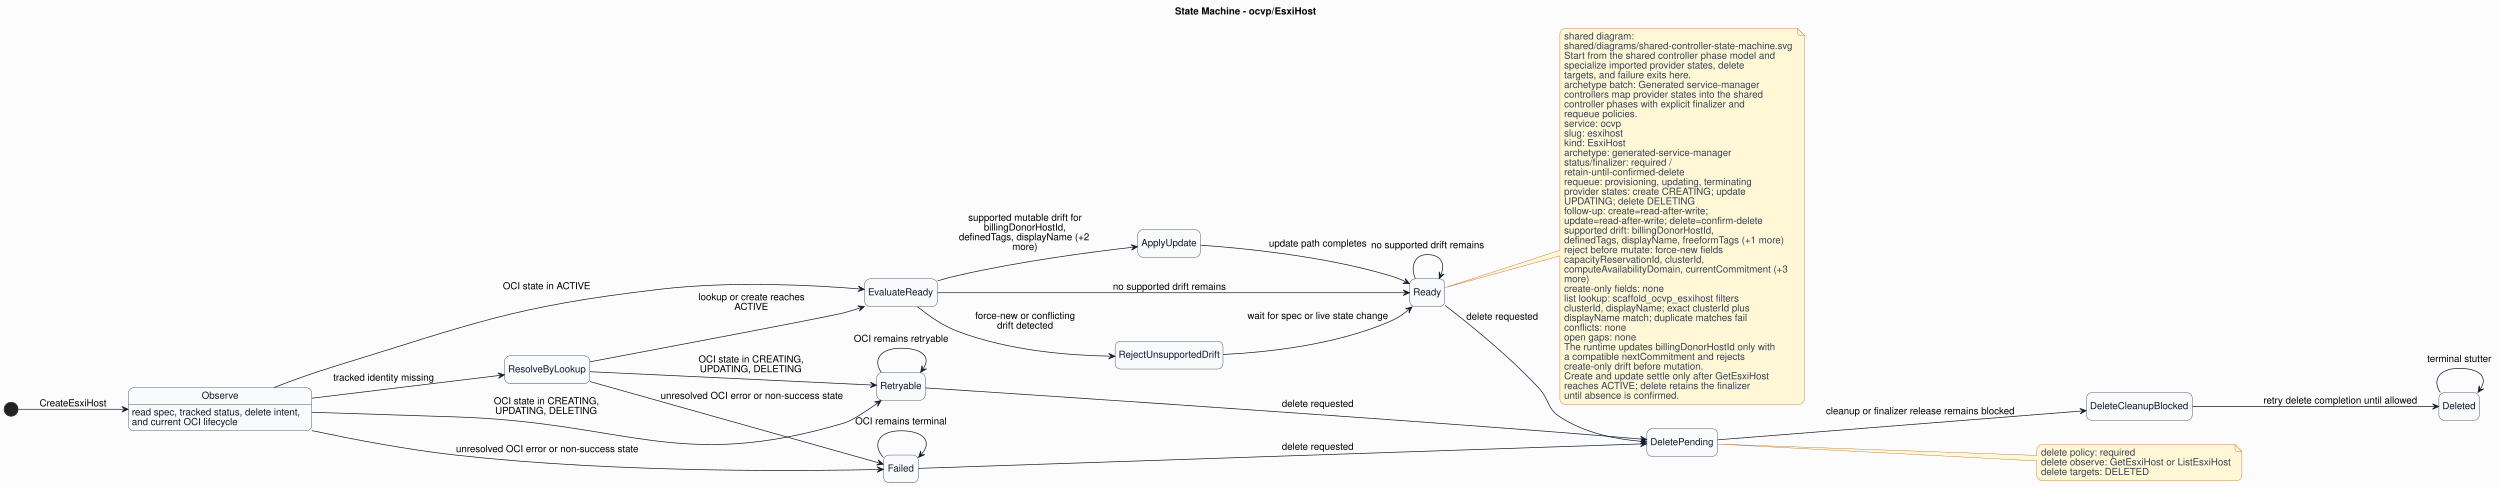
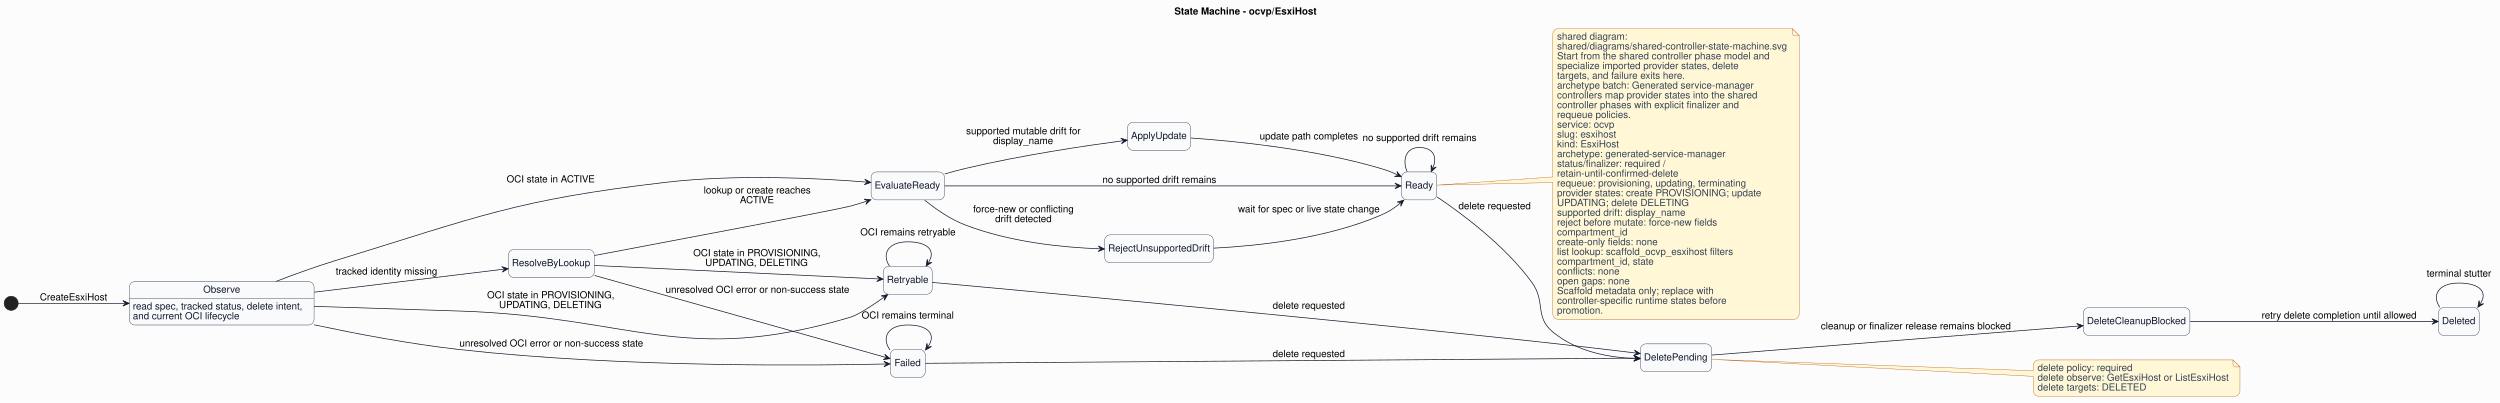
- <svg xmlns="http://www.w3.org/2000/svg" contentStyleType="text/css" data-diagram-type="STATE" height="702px" preserveAspectRatio="none" style="width:3604px;height:702px;background:#FCFCFD;" version="1.1" viewBox="0 0 3604 702" width="3604px" zoomAndPan="magnify">
+ <svg xmlns="http://www.w3.org/2000/svg" contentStyleType="text/css" data-diagram-type="STATE" height="576px" preserveAspectRatio="none" style="width:3577px;height:576px;background:#FCFCFD;" version="1.1" viewBox="0 0 3577 576" width="3577px" zoomAndPan="magnify">
  <defs />
  <g>
-     <rect fill="#FCFCFD" height="702" style="stroke:none;stroke-width:1;" width="3604" x="0" y="0" />
+     <rect fill="#FCFCFD" height="576" style="stroke:none;stroke-width:1;" width="3577" x="0" y="0" />
    <g class="title" data-source-line="10">
-       <text fill="#000000" font-family="Helvetica" font-size="14" font-weight="bold" lengthAdjust="spacing" textLength="203.055" x="1693.796" y="20.78">State Machine - ocvp/EsxiHost</text>
+       <text fill="#000000" font-family="Helvetica" font-size="14" font-weight="bold" lengthAdjust="spacing" textLength="203.055" x="1680.296" y="20.78">State Machine - ocvp/EsxiHost</text>
    </g>
    <g class="entity" data-qualified-name="observe" id="ent0002">
-       <rect fill="#F8FAFC" height="62" rx="8" ry="8" style="stroke:#0F172A;stroke-width:0.5;" width="264.364" x="185" y="559" />
-       <line style="stroke:#0F172A;stroke-width:0.5;" x1="185" x2="449.364" y1="583" y2="583" />
-       <text fill="#0F172A" font-family="Helvetica" font-size="14" lengthAdjust="spacing" textLength="52.91" x="290.727" y="574.78">Observe</text>
-       <text fill="#0F172A" font-family="Helvetica" font-size="14" lengthAdjust="spacing" textLength="244.364" x="190" y="598.78">read spec, tracked status, delete intent,</text>
-       <text fill="#0F172A" font-family="Helvetica" font-size="14" lengthAdjust="spacing" textLength="153.282" x="190" y="612.78">and current OCI lifecycle</text>
+       <rect fill="#F8FAFC" height="62" rx="8" ry="8" style="stroke:#0F172A;stroke-width:0.5;" width="264.364" x="185" y="403" />
+       <line style="stroke:#0F172A;stroke-width:0.5;" x1="185" x2="449.364" y1="427" y2="427" />
+       <text fill="#0F172A" font-family="Helvetica" font-size="14" lengthAdjust="spacing" textLength="52.91" x="290.727" y="418.78">Observe</text>
+       <text fill="#0F172A" font-family="Helvetica" font-size="14" lengthAdjust="spacing" textLength="244.364" x="190" y="442.78">read spec, tracked status, delete intent,</text>
+       <text fill="#0F172A" font-family="Helvetica" font-size="14" lengthAdjust="spacing" textLength="153.282" x="190" y="456.78">and current OCI lifecycle</text>
    </g>
-     <rect fill="#F8FAFC" height="40" rx="8" ry="8" style="stroke:#0F172A;stroke-width:0.5;" width="104.951" x="1246.36" y="402" />
-     <text fill="#0F172A" font-family="Helvetica" font-size="14" lengthAdjust="spacing" textLength="94.951" x="1251.36" y="425.78">EvaluateReady</text>
-     <rect fill="#F8FAFC" height="40" rx="8" ry="8" style="stroke:#0F172A;stroke-width:0.5;" width="50.469" x="2032.32" y="402" />
-     <text fill="#0F172A" font-family="Helvetica" font-size="14" lengthAdjust="spacing" textLength="40.469" x="2037.32" y="425.78">Ready</text>
-     <rect fill="#F8FAFC" height="40" rx="8" ry="8" style="stroke:#0F172A;stroke-width:0.5;" width="69.917" x="1263.88" y="537" />
-     <text fill="#0F172A" font-family="Helvetica" font-size="14" lengthAdjust="spacing" textLength="59.917" x="1268.88" y="560.78">Retryable</text>
-     <rect fill="#F8FAFC" height="40" rx="8" ry="8" style="stroke:#0F172A;stroke-width:0.5;" width="50" x="1273.84" y="656" />
-     <text fill="#0F172A" font-family="Helvetica" font-size="14" lengthAdjust="spacing" textLength="38.131" x="1279.775" y="679.78">Failed</text>
-     <rect fill="#F8FAFC" height="40" rx="8" ry="8" style="stroke:#0F172A;stroke-width:0.5;" width="122.848" x="727.44" y="513" />
-     <text fill="#0F172A" font-family="Helvetica" font-size="14" lengthAdjust="spacing" textLength="112.848" x="732.44" y="536.78">ResolveByLookup</text>
-     <rect fill="#F8FAFC" height="40" rx="8" ry="8" style="stroke:#0F172A;stroke-width:0.5;" width="155.51" x="1607.56" y="492" />
-     <text fill="#0F172A" font-family="Helvetica" font-size="14" lengthAdjust="spacing" textLength="145.51" x="1612.56" y="515.78">RejectUnsupportedDrift</text>
-     <rect fill="#F8FAFC" height="40" rx="8" ry="8" style="stroke:#0F172A;stroke-width:0.5;" width="90.165" x="1640.23" y="331" />
-     <text fill="#0F172A" font-family="Helvetica" font-size="14" lengthAdjust="spacing" textLength="80.165" x="1645.23" y="354.78">ApplyUpdate</text>
-     <rect fill="#F8FAFC" height="40" rx="8" ry="8" style="stroke:#0F172A;stroke-width:0.5;" width="101.848" x="2374.1" y="618" />
-     <text fill="#0F172A" font-family="Helvetica" font-size="14" lengthAdjust="spacing" textLength="91.848" x="2379.1" y="641.78">DeletePending</text>
-     <rect fill="#F8FAFC" height="40" rx="8" ry="8" style="stroke:#0F172A;stroke-width:0.5;" width="58.255" x="3515.93" y="566" />
-     <text fill="#0F172A" font-family="Helvetica" font-size="14" lengthAdjust="spacing" textLength="48.255" x="3520.93" y="589.78">Deleted</text>
-     <rect fill="#F8FAFC" height="40" rx="8" ry="8" style="stroke:#0F172A;stroke-width:0.5;" width="152.427" x="3007.89" y="566" />
-     <text fill="#0F172A" font-family="Helvetica" font-size="14" lengthAdjust="spacing" textLength="142.427" x="3012.89" y="589.78">DeleteCleanupBlocked</text>
+     <rect fill="#F8FAFC" height="40" rx="8" ry="8" style="stroke:#0F172A;stroke-width:0.5;" width="104.951" x="1246.36" y="246" />
+     <text fill="#0F172A" font-family="Helvetica" font-size="14" lengthAdjust="spacing" textLength="94.951" x="1251.36" y="269.78">EvaluateReady</text>
+     <rect fill="#F8FAFC" height="40" rx="8" ry="8" style="stroke:#0F172A;stroke-width:0.5;" width="50.469" x="2005.32" y="246" />
+     <text fill="#0F172A" font-family="Helvetica" font-size="14" lengthAdjust="spacing" textLength="40.469" x="2010.32" y="269.78">Ready</text>
+     <rect fill="#F8FAFC" height="40" rx="8" ry="8" style="stroke:#0F172A;stroke-width:0.5;" width="69.917" x="1263.88" y="381" />
+     <text fill="#0F172A" font-family="Helvetica" font-size="14" lengthAdjust="spacing" textLength="59.917" x="1268.88" y="404.78">Retryable</text>
+     <rect fill="#F8FAFC" height="40" rx="8" ry="8" style="stroke:#0F172A;stroke-width:0.5;" width="50" x="1273.84" y="500" />
+     <text fill="#0F172A" font-family="Helvetica" font-size="14" lengthAdjust="spacing" textLength="38.131" x="1279.775" y="523.78">Failed</text>
+     <rect fill="#F8FAFC" height="40" rx="8" ry="8" style="stroke:#0F172A;stroke-width:0.5;" width="122.848" x="727.44" y="357" />
+     <text fill="#0F172A" font-family="Helvetica" font-size="14" lengthAdjust="spacing" textLength="112.848" x="732.44" y="380.78">ResolveByLookup</text>
+     <rect fill="#F8FAFC" height="40" rx="8" ry="8" style="stroke:#0F172A;stroke-width:0.5;" width="155.51" x="1580.56" y="336" />
+     <text fill="#0F172A" font-family="Helvetica" font-size="14" lengthAdjust="spacing" textLength="145.51" x="1585.56" y="359.78">RejectUnsupportedDrift</text>
+     <rect fill="#F8FAFC" height="40" rx="8" ry="8" style="stroke:#0F172A;stroke-width:0.5;" width="90.165" x="1613.23" y="175" />
+     <text fill="#0F172A" font-family="Helvetica" font-size="14" lengthAdjust="spacing" textLength="80.165" x="1618.23" y="198.78">ApplyUpdate</text>
+     <rect fill="#F8FAFC" height="40" rx="8" ry="8" style="stroke:#0F172A;stroke-width:0.5;" width="101.848" x="2347.1" y="492" />
+     <text fill="#0F172A" font-family="Helvetica" font-size="14" lengthAdjust="spacing" textLength="91.848" x="2352.1" y="515.78">DeletePending</text>
+     <rect fill="#F8FAFC" height="40" rx="8" ry="8" style="stroke:#0F172A;stroke-width:0.5;" width="58.255" x="3488.93" y="440" />
+     <text fill="#0F172A" font-family="Helvetica" font-size="14" lengthAdjust="spacing" textLength="48.255" x="3493.93" y="463.78">Deleted</text>
+     <rect fill="#F8FAFC" height="40" rx="8" ry="8" style="stroke:#0F172A;stroke-width:0.5;" width="152.427" x="2980.89" y="440" />
+     <text fill="#0F172A" font-family="Helvetica" font-size="14" lengthAdjust="spacing" textLength="142.427" x="2985.89" y="463.78">DeleteCleanupBlocked</text>
    <g class="start_entity" data-qualified-name=".start." data-source-line="32" id="ent0002">
-       <ellipse cx="16" cy="590" fill="#222222" rx="10" ry="10" style="stroke:#222222;stroke-width:1;" />
+       <ellipse cx="16" cy="434" fill="#222222" rx="10" ry="10" style="stroke:#222222;stroke-width:1;" />
    </g>
    <g class="entity" data-qualified-name="GMN2" data-source-line="55" id="ent0003">
-       <path d="M2248.78,49 L2248.78,360.8 L2083.1,414.61 L2248.78,368.8 L2248.78,575 A8,8 0 0 0 2256.78,583 L2593.261,583 A8,8 0 0 0 2601.261,575 L2601.261,51 L2591.261,41 L2256.78,41 A8,8 0 0 0 2248.78,49" fill="#FFF7D6" style="stroke:#B45309;stroke-width:0.5;" />
-       <path d="M2591.261,41 L2591.261,47 A4,4 0 0 0 2595.261,51 L2601.261,51 L2591.261,41" fill="#FFF7D6" style="stroke:#B45309;stroke-width:0.5;" />
-       <text fill="#334155" font-family="Helvetica" font-size="14" lengthAdjust="spacing" textLength="101.165" x="2254.78" y="56.78">shared diagram:</text>
-       <text fill="#334155" font-family="Helvetica" font-size="14" lengthAdjust="spacing" textLength="331.481" x="2254.78" y="70.78">shared/diagrams/shared-controller-state-machine.svg</text>
-       <text fill="#334155" font-family="Helvetica" font-size="14" lengthAdjust="spacing" textLength="304.274" x="2254.78" y="84.78">Start from the shared controller phase model and</text>
-       <text fill="#334155" font-family="Helvetica" font-size="14" lengthAdjust="spacing" textLength="261.468" x="2254.78" y="98.78">specialize imported provider states, delete</text>
-       <text fill="#334155" font-family="Helvetica" font-size="14" lengthAdjust="spacing" textLength="184.434" x="2254.78" y="112.78">targets, and failure exits here.</text>
-       <text fill="#334155" font-family="Helvetica" font-size="14" lengthAdjust="spacing" textLength="281.709" x="2254.78" y="126.78">archetype batch: Generated service-manager</text>
-       <text fill="#334155" font-family="Helvetica" font-size="14" lengthAdjust="spacing" textLength="287.923" x="2254.78" y="140.78">controllers map provider states into the shared</text>
-       <text fill="#334155" font-family="Helvetica" font-size="14" lengthAdjust="spacing" textLength="261.461" x="2254.78" y="154.78">controller phases with explicit finalizer and</text>
-       <text fill="#334155" font-family="Helvetica" font-size="14" lengthAdjust="spacing" textLength="105.848" x="2254.78" y="168.78">requeue policies.</text>
-       <text fill="#334155" font-family="Helvetica" font-size="14" lengthAdjust="spacing" textLength="81.696" x="2254.78" y="182.78">service: ocvp</text>
-       <text fill="#334155" font-family="Helvetica" font-size="14" lengthAdjust="spacing" textLength="84.82" x="2254.78" y="196.78">slug: esxihost</text>
-       <text fill="#334155" font-family="Helvetica" font-size="14" lengthAdjust="spacing" textLength="88.696" x="2254.78" y="210.78">kind: EsxiHost</text>
-       <text fill="#334155" font-family="Helvetica" font-size="14" lengthAdjust="spacing" textLength="241.24" x="2254.78" y="224.78">archetype: generated-service-manager</text>
-       <text fill="#334155" font-family="Helvetica" font-size="14" lengthAdjust="spacing" textLength="156.406" x="2254.78" y="238.78">status/finalizer: required /</text>
-       <text fill="#334155" font-family="Helvetica" font-size="14" lengthAdjust="spacing" textLength="174.303" x="2254.78" y="252.78">retain-until-confirmed-delete</text>
-       <text fill="#334155" font-family="Helvetica" font-size="14" lengthAdjust="spacing" textLength="272.398" x="2254.78" y="266.78">requeue: provisioning, updating, terminating</text>
-       <text fill="#334155" font-family="Helvetica" font-size="14" lengthAdjust="spacing" textLength="265.337" x="2254.78" y="280.78">provider states: create CREATING; update</text>
-       <text fill="#334155" font-family="Helvetica" font-size="14" lengthAdjust="spacing" textLength="192.165" x="2254.78" y="294.78">UPDATING; delete DELETING</text>
-       <text fill="#334155" font-family="Helvetica" font-size="14" lengthAdjust="spacing" textLength="209.699" x="2254.78" y="308.78">follow-up: create=read-after-write;</text>
-       <text fill="#334155" font-family="Helvetica" font-size="14" lengthAdjust="spacing" textLength="288.716" x="2254.78" y="322.78">update=read-after-write; delete=confirm-delete</text>
-       <text fill="#334155" font-family="Helvetica" font-size="14" lengthAdjust="spacing" textLength="215.558" x="2254.78" y="336.78">supported drift: billingDonorHostId,</text>
-       <text fill="#334155" font-family="Helvetica" font-size="14" lengthAdjust="spacing" textLength="321.747" x="2254.78" y="350.78">definedTags, displayName, freeformTags (+1 more)</text>
-       <text fill="#334155" font-family="Helvetica" font-size="14" lengthAdjust="spacing" textLength="230.33" x="2254.78" y="364.78">reject before mutate: force-new fields</text>
-       <text fill="#334155" font-family="Helvetica" font-size="14" lengthAdjust="spacing" textLength="202.316" x="2254.78" y="378.78">capacityReservationId, clusterId,</text>
-       <text fill="#334155" font-family="Helvetica" font-size="14" lengthAdjust="spacing" textLength="323.285" x="2254.78" y="392.78">computeAvailabilityDomain, currentCommitment (+3</text>
-       <text fill="#334155" font-family="Helvetica" font-size="14" lengthAdjust="spacing" textLength="36.559" x="2254.78" y="406.78">more)</text>
-       <text fill="#334155" font-family="Helvetica" font-size="14" lengthAdjust="spacing" textLength="144.751" x="2254.78" y="420.78">create-only fields: none</text>
-       <text fill="#334155" font-family="Helvetica" font-size="14" lengthAdjust="spacing" textLength="252.123" x="2254.78" y="434.78">list lookup: scaffold_ocvp_esxihost filters</text>
-       <text fill="#334155" font-family="Helvetica" font-size="14" lengthAdjust="spacing" textLength="269.227" x="2254.78" y="448.78">clusterId, displayName; exact clusterId plus</text>
-       <text fill="#334155" font-family="Helvetica" font-size="14" lengthAdjust="spacing" textLength="265.344" x="2254.78" y="462.78">displayName match; duplicate matches fail</text>
-       <text fill="#334155" font-family="Helvetica" font-size="14" lengthAdjust="spacing" textLength="89.496" x="2254.78" y="476.78">conflicts: none</text>
-       <text fill="#334155" font-family="Helvetica" font-size="14" lengthAdjust="spacing" textLength="104.316" x="2254.78" y="490.78">open gaps: none</text>
-       <text fill="#334155" font-family="Helvetica" font-size="14" lengthAdjust="spacing" textLength="305.047" x="2254.78" y="504.78">The runtime updates billingDonorHostId only with</text>
-       <text fill="#334155" font-family="Helvetica" font-size="14" lengthAdjust="spacing" textLength="261.447" x="2254.78" y="518.78">a compatible nextCommitment and rejects</text>
-       <text fill="#334155" font-family="Helvetica" font-size="14" lengthAdjust="spacing" textLength="201.544" x="2254.78" y="532.78">create-only drift before mutation.</text>
-       <text fill="#334155" font-family="Helvetica" font-size="14" lengthAdjust="spacing" textLength="296.495" x="2254.78" y="546.78">Create and update settle only after GetEsxiHost</text>
-       <text fill="#334155" font-family="Helvetica" font-size="14" lengthAdjust="spacing" textLength="271.578" x="2254.78" y="560.78">reaches ACTIVE; delete retains the finalizer</text>
-       <text fill="#334155" font-family="Helvetica" font-size="14" lengthAdjust="spacing" textLength="165.751" x="2254.78" y="574.78">until absence is confirmed.</text>
+       <path d="M2221.78,49 L2221.78,253.16 L2056.1,264.86 L2221.78,261.16 L2221.78,449 A8,8 0 0 0 2229.78,457 L2566.261,457 A8,8 0 0 0 2574.261,449 L2574.261,51 L2564.261,41 L2229.78,41 A8,8 0 0 0 2221.78,49" fill="#FFF7D6" style="stroke:#B45309;stroke-width:0.5;" />
+       <path d="M2564.261,41 L2564.261,47 A4,4 0 0 0 2568.261,51 L2574.261,51 L2564.261,41" fill="#FFF7D6" style="stroke:#B45309;stroke-width:0.5;" />
+       <text fill="#334155" font-family="Helvetica" font-size="14" lengthAdjust="spacing" textLength="101.165" x="2227.78" y="56.78">shared diagram:</text>
+       <text fill="#334155" font-family="Helvetica" font-size="14" lengthAdjust="spacing" textLength="331.481" x="2227.78" y="70.78">shared/diagrams/shared-controller-state-machine.svg</text>
+       <text fill="#334155" font-family="Helvetica" font-size="14" lengthAdjust="spacing" textLength="304.274" x="2227.78" y="84.78">Start from the shared controller phase model and</text>
+       <text fill="#334155" font-family="Helvetica" font-size="14" lengthAdjust="spacing" textLength="261.468" x="2227.78" y="98.78">specialize imported provider states, delete</text>
+       <text fill="#334155" font-family="Helvetica" font-size="14" lengthAdjust="spacing" textLength="184.434" x="2227.78" y="112.78">targets, and failure exits here.</text>
+       <text fill="#334155" font-family="Helvetica" font-size="14" lengthAdjust="spacing" textLength="281.709" x="2227.78" y="126.78">archetype batch: Generated service-manager</text>
+       <text fill="#334155" font-family="Helvetica" font-size="14" lengthAdjust="spacing" textLength="287.923" x="2227.78" y="140.78">controllers map provider states into the shared</text>
+       <text fill="#334155" font-family="Helvetica" font-size="14" lengthAdjust="spacing" textLength="261.461" x="2227.78" y="154.78">controller phases with explicit finalizer and</text>
+       <text fill="#334155" font-family="Helvetica" font-size="14" lengthAdjust="spacing" textLength="105.848" x="2227.78" y="168.78">requeue policies.</text>
+       <text fill="#334155" font-family="Helvetica" font-size="14" lengthAdjust="spacing" textLength="81.696" x="2227.78" y="182.78">service: ocvp</text>
+       <text fill="#334155" font-family="Helvetica" font-size="14" lengthAdjust="spacing" textLength="84.82" x="2227.78" y="196.78">slug: esxihost</text>
+       <text fill="#334155" font-family="Helvetica" font-size="14" lengthAdjust="spacing" textLength="88.696" x="2227.78" y="210.78">kind: EsxiHost</text>
+       <text fill="#334155" font-family="Helvetica" font-size="14" lengthAdjust="spacing" textLength="241.24" x="2227.78" y="224.78">archetype: generated-service-manager</text>
+       <text fill="#334155" font-family="Helvetica" font-size="14" lengthAdjust="spacing" textLength="156.406" x="2227.78" y="238.78">status/finalizer: required /</text>
+       <text fill="#334155" font-family="Helvetica" font-size="14" lengthAdjust="spacing" textLength="174.303" x="2227.78" y="252.78">retain-until-confirmed-delete</text>
+       <text fill="#334155" font-family="Helvetica" font-size="14" lengthAdjust="spacing" textLength="272.398" x="2227.78" y="266.78">requeue: provisioning, updating, terminating</text>
+       <text fill="#334155" font-family="Helvetica" font-size="14" lengthAdjust="spacing" textLength="295.682" x="2227.78" y="280.78">provider states: create PROVISIONING; update</text>
+       <text fill="#334155" font-family="Helvetica" font-size="14" lengthAdjust="spacing" textLength="192.165" x="2227.78" y="294.78">UPDATING; delete DELETING</text>
+       <text fill="#334155" font-family="Helvetica" font-size="14" lengthAdjust="spacing" textLength="183.661" x="2227.78" y="308.78">supported drift: display_name</text>
+       <text fill="#334155" font-family="Helvetica" font-size="14" lengthAdjust="spacing" textLength="230.33" x="2227.78" y="322.78">reject before mutate: force-new fields</text>
+       <text fill="#334155" font-family="Helvetica" font-size="14" lengthAdjust="spacing" textLength="100.379" x="2227.78" y="336.78">compartment_id</text>
+       <text fill="#334155" font-family="Helvetica" font-size="14" lengthAdjust="spacing" textLength="144.751" x="2227.78" y="350.78">create-only fields: none</text>
+       <text fill="#334155" font-family="Helvetica" font-size="14" lengthAdjust="spacing" textLength="252.123" x="2227.78" y="364.78">list lookup: scaffold_ocvp_esxihost filters</text>
+       <text fill="#334155" font-family="Helvetica" font-size="14" lengthAdjust="spacing" textLength="138.51" x="2227.78" y="378.78">compartment_id, state</text>
+       <text fill="#334155" font-family="Helvetica" font-size="14" lengthAdjust="spacing" textLength="89.496" x="2227.78" y="392.78">conflicts: none</text>
+       <text fill="#334155" font-family="Helvetica" font-size="14" lengthAdjust="spacing" textLength="104.316" x="2227.78" y="406.78">open gaps: none</text>
+       <text fill="#334155" font-family="Helvetica" font-size="14" lengthAdjust="spacing" textLength="224.902" x="2227.78" y="420.78">Scaffold metadata only; replace with</text>
+       <text fill="#334155" font-family="Helvetica" font-size="14" lengthAdjust="spacing" textLength="244.323" x="2227.78" y="434.78">controller-specific runtime states before</text>
+       <text fill="#334155" font-family="Helvetica" font-size="14" lengthAdjust="spacing" textLength="66.144" x="2227.78" y="448.78">promotion.</text>
    </g>
-     <g class="entity" data-qualified-name="GMN5" data-source-line="95" id="ent0006">
-       <path d="M2936.27,649 L2936.27,656.51 L2476.22,640.22 L2936.27,664.51 L2936.27,685 A8,8 0 0 0 2944.27,693 L3223.938,693 A8,8 0 0 0 3231.938,685 L3231.938,651 L3221.938,641 L2944.27,641 A8,8 0 0 0 2936.27,649" fill="#FFF7D6" style="stroke:#B45309;stroke-width:0.5;" />
-       <path d="M3221.938,641 L3221.938,647 A4,4 0 0 0 3225.938,651 L3231.938,651 L3221.938,641" fill="#FFF7D6" style="stroke:#B45309;stroke-width:0.5;" />
-       <text fill="#334155" font-family="Helvetica" font-size="14" lengthAdjust="spacing" textLength="136.972" x="2942.27" y="656.78">delete policy: required</text>
-       <text fill="#334155" font-family="Helvetica" font-size="14" lengthAdjust="spacing" textLength="274.668" x="2942.27" y="670.78">delete observe: GetEsxiHost or ListEsxiHost</text>
-       <text fill="#334155" font-family="Helvetica" font-size="14" lengthAdjust="spacing" textLength="157.185" x="2942.27" y="684.78">delete targets: DELETED</text>
+     <g class="entity" data-qualified-name="GMN5" data-source-line="86" id="ent0006">
+       <path d="M2909.27,523 L2909.27,530.51 L2449.22,514.22 L2909.27,538.51 L2909.27,559 A8,8 0 0 0 2917.27,567 L3196.938,567 A8,8 0 0 0 3204.938,559 L3204.938,525 L3194.938,515 L2917.27,515 A8,8 0 0 0 2909.27,523" fill="#FFF7D6" style="stroke:#B45309;stroke-width:0.5;" />
+       <path d="M3194.938,515 L3194.938,521 A4,4 0 0 0 3198.938,525 L3204.938,525 L3194.938,515" fill="#FFF7D6" style="stroke:#B45309;stroke-width:0.5;" />
+       <text fill="#334155" font-family="Helvetica" font-size="14" lengthAdjust="spacing" textLength="136.972" x="2915.27" y="530.78">delete policy: required</text>
+       <text fill="#334155" font-family="Helvetica" font-size="14" lengthAdjust="spacing" textLength="274.668" x="2915.27" y="544.78">delete observe: GetEsxiHost or ListEsxiHost</text>
+       <text fill="#334155" font-family="Helvetica" font-size="14" lengthAdjust="spacing" textLength="157.185" x="2915.27" y="558.78">delete targets: DELETED</text>
    </g>
    <g class="link" data-entity-1="ent0002" data-entity-2="ent0002" data-link-type="dependency" data-source-line="32" id="lnk3">
-       <path d="M26.28,590 C50.84,590 114.08,590 178.73,590" fill="none" id="*start*-to-observe" style="stroke:#0F172A;stroke-width:1;" />
-       <polygon fill="#0F172A" points="184.73,590,175.73,586,179.73,590,175.73,594,184.73,590" style="stroke:#0F172A;stroke-width:1;" />
-       <text fill="#000000" font-family="Helvetica" font-size="14" lengthAdjust="spacing" textLength="97.255" x="57" y="585.78">CreateEsxiHost</text>
+       <path d="M26.28,434 C50.84,434 114.08,434 178.73,434" fill="none" id="*start*-to-observe" style="stroke:#0F172A;stroke-width:1;" />
+       <polygon fill="#0F172A" points="184.73,434,175.73,430,179.73,434,175.73,438,184.73,434" style="stroke:#0F172A;stroke-width:1;" />
+       <text fill="#000000" font-family="Helvetica" font-size="14" lengthAdjust="spacing" textLength="97.255" x="57" y="429.78">CreateEsxiHost</text>
    </g>
    <g class="link" data-entity-1="ent0002" data-entity-2="ent0007" data-link-type="dependency" data-source-line="33" id="lnk4">
-       <path d="M449.64,574.05 C540.55,563.01 651.334,549.573 721.184,541.093" fill="none" id="observe-to-resolve_by_lookup" style="stroke:#0F172A;stroke-width:1;" />
-       <polygon fill="#0F172A" points="727.14,540.37,717.723,537.484,722.176,540.973,718.688,545.426,727.14,540.37" style="stroke:#0F172A;stroke-width:1;" />
-       <text fill="#000000" font-family="Helvetica" font-size="14" lengthAdjust="spacing" textLength="145.503" x="480.36" y="548.84">tracked identity missing</text>
+       <path d="M449.64,418.05 C540.55,407.01 651.334,393.573 721.184,385.093" fill="none" id="observe-to-resolve_by_lookup" style="stroke:#0F172A;stroke-width:1;" />
+       <polygon fill="#0F172A" points="727.14,384.37,717.723,381.484,722.176,384.973,718.688,389.425,727.14,384.37" style="stroke:#0F172A;stroke-width:1;" />
+       <text fill="#000000" font-family="Helvetica" font-size="14" lengthAdjust="spacing" textLength="145.503" x="480.36" y="392.84">tracked identity missing</text>
    </g>
    <g class="link" data-entity-1="ent0007" data-entity-2="ent0003" data-link-type="dependency" data-source-line="34" id="lnk5">
-       <path d="M850.57,521.58 C964.1,500.19 1198.77,455.79 1216.36,451 C1226.07,448.36 1230.604,447.054 1240.384,443.704" fill="none" id="resolve_by_lookup-to-evaluate_ready" style="stroke:#0F172A;stroke-width:1;" />
-       <polygon fill="#0F172A" points="1246.06,441.76,1236.249,440.892,1241.33,443.38,1238.842,448.461,1246.06,441.76" style="stroke:#0F172A;stroke-width:1;" />
-       <text fill="#000000" font-family="Helvetica" font-size="14" lengthAdjust="spacing" textLength="154.089" x="1006.86" y="432.78">lookup or create reaches</text>
-       <text fill="#000000" font-family="Helvetica" font-size="14" lengthAdjust="spacing" textLength="50.565" x="1058.622" y="446.78">ACTIVE</text>
+       <path d="M850.57,365.58 C964.1,344.19 1198.77,299.79 1216.36,295 C1226.07,292.36 1230.604,291.054 1240.384,287.704" fill="none" id="resolve_by_lookup-to-evaluate_ready" style="stroke:#0F172A;stroke-width:1;" />
+       <polygon fill="#0F172A" points="1246.06,285.76,1236.249,284.892,1241.33,287.38,1238.842,292.461,1246.06,285.76" style="stroke:#0F172A;stroke-width:1;" />
+       <text fill="#000000" font-family="Helvetica" font-size="14" lengthAdjust="spacing" textLength="154.089" x="1006.86" y="276.78">lookup or create reaches</text>
+       <text fill="#000000" font-family="Helvetica" font-size="14" lengthAdjust="spacing" textLength="50.565" x="1058.622" y="290.78">ACTIVE</text>
    </g>
    <g class="link" data-entity-1="ent0007" data-entity-2="ent0005" data-link-type="dependency" data-source-line="35" id="lnk6">
-       <path d="M850.63,535.87 C958.21,540.95 1172.807,551.097 1257.597,555.097" fill="none" id="resolve_by_lookup-to-retryable" style="stroke:#0F172A;stroke-width:1;" />
-       <polygon fill="#0F172A" points="1263.59,555.38,1254.789,550.96,1258.596,555.144,1254.411,558.951,1263.59,555.38" style="stroke:#0F172A;stroke-width:1;" />
-       <text fill="#000000" font-family="Helvetica" font-size="14" lengthAdjust="spacing" textLength="154.034" x="1006.86" y="522.54">OCI state in CREATING,</text>
-       <text fill="#000000" font-family="Helvetica" font-size="14" lengthAdjust="spacing" textLength="150.131" x="1008.812" y="536.54">UPDATING, DELETING</text>
+       <path d="M850.63,379.87 C958.21,384.95 1172.807,395.097 1257.597,399.097" fill="none" id="resolve_by_lookup-to-retryable" style="stroke:#0F172A;stroke-width:1;" />
+       <polygon fill="#0F172A" points="1263.59,399.38,1254.789,394.96,1258.596,399.144,1254.411,402.951,1263.59,399.38" style="stroke:#0F172A;stroke-width:1;" />
+       <text fill="#000000" font-family="Helvetica" font-size="14" lengthAdjust="spacing" textLength="184.379" x="991.86" y="366.54">OCI state in PROVISIONING,</text>
+       <text fill="#000000" font-family="Helvetica" font-size="14" lengthAdjust="spacing" textLength="150.131" x="1008.984" y="380.54">UPDATING, DELETING</text>
    </g>
    <g class="link" data-entity-1="ent0007" data-entity-2="ent0006" data-link-type="dependency" data-source-line="36" id="lnk7">
-       <path d="M850.63,550.11 C962.69,581.65 1191.585,646.083 1267.675,667.513" fill="none" id="resolve_by_lookup-to-failed" style="stroke:#0F172A;stroke-width:1;" />
-       <polygon fill="#0F172A" points="1273.45,669.14,1265.871,662.85,1268.637,667.784,1263.703,670.55,1273.45,669.14" style="stroke:#0F172A;stroke-width:1;" />
-       <text fill="#000000" font-family="Helvetica" font-size="14" lengthAdjust="spacing" textLength="263.778" x="952.36" y="575.03">unresolved OCI error or non-success state</text>
+       <path d="M850.63,394.11 C962.69,425.65 1191.585,490.083 1267.675,511.513" fill="none" id="resolve_by_lookup-to-failed" style="stroke:#0F172A;stroke-width:1;" />
+       <polygon fill="#0F172A" points="1273.45,513.14,1265.871,506.85,1268.637,511.784,1263.703,514.55,1273.45,513.14" style="stroke:#0F172A;stroke-width:1;" />
+       <text fill="#000000" font-family="Helvetica" font-size="14" lengthAdjust="spacing" textLength="263.778" x="952.36" y="419.03">unresolved OCI error or non-success state</text>
    </g>
    <g class="link" data-entity-1="ent0002" data-entity-2="ent0003" data-link-type="dependency" data-source-line="37" id="lnk8">
-       <path d="M394.96,558.64 C421.45,548.43 451.47,537.55 479.36,529 C685.5,465.82 737.22,442.06 951.36,417 C1055.33,404.83 1172.05,411.034 1239.99,416.554" fill="none" id="observe-to-evaluate_ready" style="stroke:#0F172A;stroke-width:1;" />
-       <polygon fill="#0F172A" points="1245.97,417.04,1237.323,412.324,1240.986,416.635,1236.676,420.298,1245.97,417.04" style="stroke:#0F172A;stroke-width:1;" />
-       <text fill="#000000" font-family="Helvetica" font-size="14" lengthAdjust="spacing" textLength="128.372" x="724.86" y="416.95">OCI state in ACTIVE</text>
+       <path d="M394.96,402.64 C421.45,392.43 451.47,381.55 479.36,373 C685.5,309.82 737.22,286.06 951.36,261 C1055.33,248.83 1172.05,255.034 1239.99,260.554" fill="none" id="observe-to-evaluate_ready" style="stroke:#0F172A;stroke-width:1;" />
+       <polygon fill="#0F172A" points="1245.97,261.04,1237.323,256.324,1240.986,260.635,1236.676,264.298,1245.97,261.04" style="stroke:#0F172A;stroke-width:1;" />
+       <text fill="#000000" font-family="Helvetica" font-size="14" lengthAdjust="spacing" textLength="128.372" x="724.86" y="260.95">OCI state in ACTIVE</text>
    </g>
    <g class="link" data-entity-1="ent0002" data-entity-2="ent0005" data-link-type="dependency" data-source-line="38" id="lnk9">
-       <path d="M449.47,594.33 C512.11,596.38 588.11,598.85 656.36,601 C905.16,608.84 977.72,680.79 1216.36,610 C1227.77,606.62 1246.445,594.364 1265.305,580.914" fill="none" id="observe-to-retryable" style="stroke:#0F172A;stroke-width:1;" />
-       <polygon fill="#0F172A" points="1270.19,577.43,1260.54,579.399,1266.119,580.333,1265.185,585.912,1270.19,577.43" style="stroke:#0F172A;stroke-width:1;" />
-       <text fill="#000000" font-family="Helvetica" font-size="14" lengthAdjust="spacing" textLength="154.034" x="711.86" y="582.78">OCI state in CREATING,</text>
-       <text fill="#000000" font-family="Helvetica" font-size="14" lengthAdjust="spacing" textLength="150.131" x="713.812" y="596.78">UPDATING, DELETING</text>
+       <path d="M449.47,438.33 C512.11,440.38 588.11,442.85 656.36,445 C905.16,452.84 977.72,524.79 1216.36,454 C1227.77,450.62 1246.445,438.364 1265.305,424.914" fill="none" id="observe-to-retryable" style="stroke:#0F172A;stroke-width:1;" />
+       <polygon fill="#0F172A" points="1270.19,421.43,1260.54,423.399,1266.119,424.333,1265.185,429.912,1270.19,421.43" style="stroke:#0F172A;stroke-width:1;" />
+       <text fill="#000000" font-family="Helvetica" font-size="14" lengthAdjust="spacing" textLength="184.379" x="696.86" y="426.78">OCI state in PROVISIONING,</text>
+       <text fill="#000000" font-family="Helvetica" font-size="14" lengthAdjust="spacing" textLength="150.131" x="713.984" y="440.78">UPDATING, DELETING</text>
    </g>
    <g class="link" data-entity-1="ent0002" data-entity-2="ent0006" data-link-type="dependency" data-source-line="39" id="lnk10">
-       <path d="M449.52,620.76 C511.83,634.03 587.56,648.26 656.36,656 C895.8,682.92 1182.452,678.769 1267.562,676.789" fill="none" id="observe-to-failed" style="stroke:#0F172A;stroke-width:1;" />
-       <polygon fill="#0F172A" points="1273.56,676.65,1264.469,672.86,1268.561,676.766,1264.656,680.858,1273.56,676.65" style="stroke:#0F172A;stroke-width:1;" />
-       <text fill="#000000" font-family="Helvetica" font-size="14" lengthAdjust="spacing" textLength="263.778" x="657.36" y="651.78">unresolved OCI error or non-success state</text>
+       <path d="M449.52,464.76 C511.83,478.03 587.56,492.26 656.36,500 C895.8,526.92 1182.452,522.769 1267.562,520.789" fill="none" id="observe-to-failed" style="stroke:#0F172A;stroke-width:1;" />
+       <polygon fill="#0F172A" points="1273.56,520.65,1264.469,516.86,1268.561,520.766,1264.656,524.858,1273.56,520.65" style="stroke:#0F172A;stroke-width:1;" />
+       <text fill="#000000" font-family="Helvetica" font-size="14" lengthAdjust="spacing" textLength="263.778" x="657.36" y="495.78">unresolved OCI error or non-success state</text>
    </g>
    <g class="link" data-entity-1="ent0003" data-entity-2="ent0008" data-link-type="dependency" data-source-line="40" id="lnk11">
-       <path d="M1322.69,442.28 C1338.13,454.77 1359.6,469.9 1381.32,478 C1454.72,505.37 1538.521,512.354 1601.231,513.464" fill="none" id="evaluate_ready-to-reject_unsupported_drift" style="stroke:#0F172A;stroke-width:1;" />
-       <polygon fill="#0F172A" points="1607.23,513.57,1598.302,509.411,1602.231,513.481,1598.161,517.41,1607.23,513.57" style="stroke:#0F172A;stroke-width:1;" />
-       <text fill="#000000" font-family="Helvetica" font-size="14" lengthAdjust="spacing" textLength="143.951" x="1405.82" y="459.78">force-new or conflicting</text>
-       <text fill="#000000" font-family="Helvetica" font-size="14" lengthAdjust="spacing" textLength="80.938" x="1437.327" y="473.78">drift detected</text>
+       <path d="M1323.06,286.48 C1338.49,298.89 1359.81,313.85 1381.32,322 C1445.53,346.35 1517.604,353.906 1574.304,356.026" fill="none" id="evaluate_ready-to-reject_unsupported_drift" style="stroke:#0F172A;stroke-width:1;" />
+       <polygon fill="#0F172A" points="1580.3,356.25,1571.456,351.916,1575.303,356.063,1571.157,359.911,1580.3,356.25" style="stroke:#0F172A;stroke-width:1;" />
+       <text fill="#000000" font-family="Helvetica" font-size="14" lengthAdjust="spacing" textLength="143.951" x="1392.32" y="303.78">force-new or conflicting</text>
+       <text fill="#000000" font-family="Helvetica" font-size="14" lengthAdjust="spacing" textLength="80.938" x="1423.827" y="317.78">drift detected</text>
    </g>
    <g class="link" data-entity-1="ent0008" data-entity-2="ent0004" data-link-type="dependency" data-source-line="41" id="lnk12">
-       <path d="M1763.32,511.06 C1829.2,507.77 1925.3,497 2002.32,464 C2014.36,458.84 2021.48,454.236 2030.92,446.246" fill="none" id="reject_unsupported_drift-to-ready" style="stroke:#0F172A;stroke-width:1;" />
-       <polygon fill="#0F172A" points="2035.5,442.37,2026.046,445.131,2031.684,445.6,2031.215,451.238,2035.5,442.37" style="stroke:#0F172A;stroke-width:1;" />
-       <text fill="#000000" font-family="Helvetica" font-size="14" lengthAdjust="spacing" textLength="203.882" x="1798.32" y="459.78">wait for spec or live state change</text>
+       <path d="M1736.32,355.06 C1802.2,351.77 1898.3,341 1975.32,308 C1987.36,302.84 1994.48,298.236 2003.92,290.246" fill="none" id="reject_unsupported_drift-to-ready" style="stroke:#0F172A;stroke-width:1;" />
+       <polygon fill="#0F172A" points="2008.5,286.37,1999.046,289.131,2004.684,289.6,2004.215,295.238,2008.5,286.37" style="stroke:#0F172A;stroke-width:1;" />
+       <text fill="#000000" font-family="Helvetica" font-size="14" lengthAdjust="spacing" textLength="203.882" x="1771.32" y="303.78">wait for spec or live state change</text>
    </g>
    <g class="link" data-entity-1="ent0003" data-entity-2="ent0009" data-link-type="dependency" data-source-line="42" id="lnk13">
-       <path d="M1351.69,404.84 C1361.46,401.97 1371.65,399.2 1381.32,397 C1472.1,376.3 1574.398,363.074 1633.808,356.354" fill="none" id="evaluate_ready-to-apply_update" style="stroke:#0F172A;stroke-width:1;" />
-       <polygon fill="#0F172A" points="1639.77,355.68,1630.377,352.717,1634.802,356.242,1631.277,360.666,1639.77,355.68" style="stroke:#0F172A;stroke-width:1;" />
-       <text fill="#000000" font-family="Helvetica" font-size="14" lengthAdjust="spacing" textLength="163.42" x="1395.746" y="318.35">supported mutable drift for</text>
-       <text fill="#000000" font-family="Helvetica" font-size="14" lengthAdjust="spacing" textLength="118.282" x="1418.315" y="332.35">billingDonorHostId,</text>
-       <text fill="#000000" font-family="Helvetica" font-size="14" lengthAdjust="spacing" textLength="190.272" x="1382.32" y="346.35">definedTags, displayName (+2</text>
-       <text fill="#000000" font-family="Helvetica" font-size="14" lengthAdjust="spacing" textLength="36.559" x="1459.176" y="360.35">more)</text>
+       <path d="M1351.72,248.96 C1361.49,246.07 1371.67,243.27 1381.32,241 C1462.17,221.95 1552.202,208.61 1607.032,201.33" fill="none" id="evaluate_ready-to-apply_update" style="stroke:#0F172A;stroke-width:1;" />
+       <polygon fill="#0F172A" points="1612.98,200.54,1603.532,197.759,1608.024,201.198,1604.585,205.69,1612.98,200.54" style="stroke:#0F172A;stroke-width:1;" />
+       <text fill="#000000" font-family="Helvetica" font-size="14" lengthAdjust="spacing" textLength="163.42" x="1382.32" y="192.09">supported mutable drift for</text>
+       <text fill="#000000" font-family="Helvetica" font-size="14" lengthAdjust="spacing" textLength="86.386" x="1420.837" y="206.09">display_name</text>
    </g>
    <g class="link" data-entity-1="ent0009" data-entity-2="ent0004" data-link-type="dependency" data-source-line="43" id="lnk14">
-       <path d="M1730.88,353.45 C1792.86,357.76 1908.1,369.07 2002.32,397 C2012.36,399.98 2017.503,401.9 2026.612,406.28" fill="none" id="apply_update-to-ready" style="stroke:#0F172A;stroke-width:1;" />
-       <polygon fill="#0F172A" points="2032.02,408.88,2025.642,401.375,2027.514,406.714,2022.176,408.585,2032.02,408.88" style="stroke:#0F172A;stroke-width:1;" />
-       <text fill="#000000" font-family="Helvetica" font-size="14" lengthAdjust="spacing" textLength="141.654" x="1829.32" y="355.45">update path completes</text>
+       <path d="M1703.88,197.45 C1765.86,201.76 1881.1,213.07 1975.32,241 C1985.36,243.98 1990.503,245.9 1999.612,250.28" fill="none" id="apply_update-to-ready" style="stroke:#0F172A;stroke-width:1;" />
+       <polygon fill="#0F172A" points="2005.02,252.88,1998.642,245.375,2000.514,250.714,1995.176,252.585,2005.02,252.88" style="stroke:#0F172A;stroke-width:1;" />
+       <text fill="#000000" font-family="Helvetica" font-size="14" lengthAdjust="spacing" textLength="141.654" x="1802.32" y="199.45">update path completes</text>
    </g>
    <g class="link" data-entity-1="ent0003" data-entity-2="ent0004" data-link-type="dependency" data-source-line="44" id="lnk15">
-       <path d="M1351.55,422 C1500.2,422 1918.83,422 2025.84,422" fill="none" id="evaluate_ready-to-ready" style="stroke:#0F172A;stroke-width:1;" />
-       <polygon fill="#0F172A" points="2031.84,422,2022.84,418,2026.84,422,2022.84,426,2031.84,422" style="stroke:#0F172A;stroke-width:1;" />
-       <text fill="#000000" font-family="Helvetica" font-size="14" lengthAdjust="spacing" textLength="162.641" x="1604.32" y="417.78">no supported drift remains</text>
+       <path d="M1351.73,266 C1496.46,266 1894.77,266 1998.86,266" fill="none" id="evaluate_ready-to-ready" style="stroke:#0F172A;stroke-width:1;" />
+       <polygon fill="#0F172A" points="2004.86,266,1995.86,262,1999.86,266,1995.86,270,2004.86,266" style="stroke:#0F172A;stroke-width:1;" />
+       <text fill="#000000" font-family="Helvetica" font-size="14" lengthAdjust="spacing" textLength="162.641" x="1577.32" y="261.78">no supported drift remains</text>
    </g>
    <g class="link" data-entity-1="ent0004" data-entity-2="ent0004" data-link-type="dependency" data-source-line="45" id="lnk16">
-       <path d="M2040.35,401.69 C2033,384.73 2038.74,367 2057.55,367 C2076.36,367 2084.486,379.225 2077.136,396.185" fill="none" id="ready-to-ready" style="stroke:#0F172A;stroke-width:1;" />
-       <polygon fill="#0F172A" points="2074.75,401.69,2081.999,395.023,2076.738,397.102,2074.659,391.842,2074.75,401.69" style="stroke:#0F172A;stroke-width:1;" />
-       <text fill="#000000" font-family="Helvetica" font-size="14" lengthAdjust="spacing" textLength="162.641" x="1976.55" y="357.78">no supported drift remains</text>
+       <path d="M2013.35,245.69 C2006,228.73 2011.74,211 2030.55,211 C2049.36,211 2057.486,223.225 2050.136,240.185" fill="none" id="ready-to-ready" style="stroke:#0F172A;stroke-width:1;" />
+       <polygon fill="#0F172A" points="2047.75,245.69,2054.999,239.023,2049.738,241.102,2047.659,235.842,2047.75,245.69" style="stroke:#0F172A;stroke-width:1;" />
+       <text fill="#000000" font-family="Helvetica" font-size="14" lengthAdjust="spacing" textLength="162.641" x="1949.55" y="201.78">no supported drift remains</text>
    </g>
    <g class="link" data-entity-1="ent0005" data-entity-2="ent0005" data-link-type="dependency" data-source-line="46" id="lnk17">
-       <path d="M1270.48,536.69 C1258.36,519.73 1267.82,502 1298.84,502 C1329.86,502 1342.809,514.848 1330.688,531.808" fill="none" id="retryable-to-retryable" style="stroke:#0F172A;stroke-width:1;" />
-       <polygon fill="#0F172A" points="1327.2,536.69,1335.687,531.693,1330.107,532.622,1329.178,527.042,1327.2,536.69" style="stroke:#0F172A;stroke-width:1;" />
-       <text fill="#000000" font-family="Helvetica" font-size="14" lengthAdjust="spacing" textLength="136.931" x="1230.84" y="492.78">OCI remains retryable</text>
+       <path d="M1272.63,380.69 C1261.42,363.73 1270.16,346 1298.84,346 C1327.52,346 1339.556,358.723 1328.356,375.683" fill="none" id="retryable-to-retryable" style="stroke:#0F172A;stroke-width:1;" />
+       <polygon fill="#0F172A" points="1325.05,380.69,1333.347,375.384,1327.805,376.518,1326.672,370.976,1325.05,380.69" style="stroke:#0F172A;stroke-width:1;" />
+       <text fill="#000000" font-family="Helvetica" font-size="14" lengthAdjust="spacing" textLength="136.931" x="1230.84" y="336.78">OCI remains retryable</text>
    </g>
    <g class="link" data-entity-1="ent0006" data-entity-2="ent0006" data-link-type="dependency" data-source-line="47" id="lnk18">
-       <path d="M1273.48,659.39 C1257.1,641.41 1265.55,621 1298.84,621 C1332.13,621 1344.621,636.975 1328.241,654.955" fill="none" id="failed-to-failed" style="stroke:#0F172A;stroke-width:1;" />
-       <polygon fill="#0F172A" points="1324.2,659.39,1333.218,655.431,1327.567,655.694,1327.304,650.043,1324.2,659.39" style="stroke:#0F172A;stroke-width:1;" />
-       <text fill="#000000" font-family="Helvetica" font-size="14" lengthAdjust="spacing" textLength="132.255" x="1232.84" y="611.78">OCI remains terminal</text>
+       <path d="M1273.41,500.83 C1261.04,483.53 1269.52,465 1298.84,465 C1328.16,465 1340.13,478.649 1327.76,495.949" fill="none" id="failed-to-failed" style="stroke:#0F172A;stroke-width:1;" />
+       <polygon fill="#0F172A" points="1324.27,500.83,1332.758,495.836,1327.178,496.763,1326.251,491.182,1324.27,500.83" style="stroke:#0F172A;stroke-width:1;" />
+       <text fill="#000000" font-family="Helvetica" font-size="14" lengthAdjust="spacing" textLength="132.255" x="1232.84" y="455.78">OCI remains terminal</text>
    </g>
    <g class="link" data-entity-1="ent0004" data-entity-2="ent0010" data-link-type="dependency" data-source-line="48" id="lnk19">
-       <path d="M2083.15,440.31 C2115.98,465.38 2175.07,512.67 2218.78,560 C2234.1,576.59 2229.82,588.75 2248.78,601 C2286.26,625.21 2330.809,633.434 2367.979,636.394" fill="none" id="ready-to-delete_pending" style="stroke:#0F172A;stroke-width:1;" />
-       <polygon fill="#0F172A" points="2373.96,636.87,2365.306,632.168,2368.976,636.473,2364.671,640.143,2373.96,636.87" style="stroke:#0F172A;stroke-width:1;" />
-       <text fill="#000000" font-family="Helvetica" font-size="14" lengthAdjust="spacing" textLength="104.303" x="2113.78" y="460.89">delete requested</text>
+       <path d="M2056.1,281.72 C2090.51,304.84 2153.19,351.04 2191.78,404 C2211.96,431.68 2195.35,453.21 2221.78,475 C2256.69,503.78 2302.535,511.555 2340.775,513.115" fill="none" id="ready-to-delete_pending" style="stroke:#0F172A;stroke-width:1;" />
+       <polygon fill="#0F172A" points="2346.77,513.36,2337.941,508.997,2341.774,513.156,2337.614,516.99,2346.77,513.36" style="stroke:#0F172A;stroke-width:1;" />
+       <text fill="#000000" font-family="Helvetica" font-size="14" lengthAdjust="spacing" textLength="104.303" x="2086.78" y="299.34">delete requested</text>
    </g>
    <g class="link" data-entity-1="ent0005" data-entity-2="ent0010" data-link-type="dependency" data-source-line="49" id="lnk20">
-       <path d="M1334.06,559.22 C1455,567.1 1873.55,594.68 2218.78,621 C2271.73,625.04 2326.332,629.599 2367.872,633.149" fill="none" id="retryable-to-delete_pending" style="stroke:#0F172A;stroke-width:1;" />
-       <polygon fill="#0F172A" points="2373.85,633.66,2365.223,628.908,2368.868,633.234,2364.542,636.879,2373.85,633.66" style="stroke:#0F172A;stroke-width:1;" />
-       <text fill="#000000" font-family="Helvetica" font-size="14" lengthAdjust="spacing" textLength="104.303" x="1847.82" y="586.58">delete requested</text>
+       <path d="M1333.89,404.08 C1452.37,414.87 1857.63,452.17 2191.78,488 C2244.75,493.68 2299.373,500.132 2340.913,505.142" fill="none" id="retryable-to-delete_pending" style="stroke:#0F172A;stroke-width:1;" />
+       <polygon fill="#0F172A" points="2346.87,505.86,2338.414,500.811,2341.906,505.261,2337.456,508.754,2346.87,505.86" style="stroke:#0F172A;stroke-width:1;" />
+       <text fill="#000000" font-family="Helvetica" font-size="14" lengthAdjust="spacing" textLength="104.303" x="1820.82" y="441.76">delete requested</text>
    </g>
    <g class="link" data-entity-1="ent0006" data-entity-2="ent0010" data-link-type="dependency" data-source-line="50" id="lnk21">
-       <path d="M1324.1,675.18 C1464.91,670.42 2171.603,646.533 2367.903,639.893" fill="none" id="failed-to-delete_pending" style="stroke:#0F172A;stroke-width:1;" />
-       <polygon fill="#0F172A" points="2373.9,639.69,2364.77,635.996,2368.903,639.859,2365.04,643.992,2373.9,639.69" style="stroke:#0F172A;stroke-width:1;" />
-       <text fill="#000000" font-family="Helvetica" font-size="14" lengthAdjust="spacing" textLength="104.303" x="1847.82" y="648.43">delete requested</text>
+       <path d="M1324.29,519.82 C1463.18,518.81 2147.3,513.824 2340.62,512.414" fill="none" id="failed-to-delete_pending" style="stroke:#0F172A;stroke-width:1;" />
+       <polygon fill="#0F172A" points="2346.62,512.37,2337.591,508.436,2341.62,512.407,2337.649,516.436,2346.62,512.37" style="stroke:#0F172A;stroke-width:1;" />
+       <text fill="#000000" font-family="Helvetica" font-size="14" lengthAdjust="spacing" textLength="104.303" x="1820.82" y="510.86">delete requested</text>
    </g>
    <g class="link" data-entity-1="ent0010" data-entity-2="ent0012" data-link-type="dependency" data-source-line="51" id="lnk22">
-       <path d="M2476.22,634.03 C2590.75,624.96 2865.889,603.194 3001.509,592.454" fill="none" id="delete_pending-to-delete_cleanup_blocked" style="stroke:#0F172A;stroke-width:1;" />
-       <polygon fill="#0F172A" points="3007.49,591.98,2998.202,588.703,3002.506,592.375,2998.834,596.678,3007.49,591.98" style="stroke:#0F172A;stroke-width:1;" />
-       <text fill="#000000" font-family="Helvetica" font-size="14" lengthAdjust="spacing" textLength="273.144" x="2632.27" y="597.15">cleanup or finalizer release remains blocked</text>
+       <path d="M2449.22,508.03 C2563.75,498.96 2838.889,477.194 2974.509,466.454" fill="none" id="delete_pending-to-delete_cleanup_blocked" style="stroke:#0F172A;stroke-width:1;" />
+       <polygon fill="#0F172A" points="2980.49,465.98,2971.202,462.703,2975.506,466.375,2971.834,470.678,2980.49,465.98" style="stroke:#0F172A;stroke-width:1;" />
+       <text fill="#000000" font-family="Helvetica" font-size="14" lengthAdjust="spacing" textLength="273.144" x="2605.27" y="471.15">cleanup or finalizer release remains blocked</text>
    </g>
    <g class="link" data-entity-1="ent0012" data-entity-2="ent0011" data-link-type="dependency" data-source-line="52" id="lnk23">
-       <path d="M3160.63,586 C3264.32,586 3439.84,586 3509.62,586" fill="none" id="delete_cleanup_blocked-to-deleted" style="stroke:#0F172A;stroke-width:1;" />
-       <polygon fill="#0F172A" points="3515.62,586,3506.62,582,3510.62,586,3506.62,590,3515.62,586" style="stroke:#0F172A;stroke-width:1;" />
-       <text fill="#000000" font-family="Helvetica" font-size="14" lengthAdjust="spacing" textLength="222.565" x="3262.93" y="581.78">retry delete completion until allowed</text>
+       <path d="M3133.63,460 C3237.32,460 3412.84,460 3482.62,460" fill="none" id="delete_cleanup_blocked-to-deleted" style="stroke:#0F172A;stroke-width:1;" />
+       <polygon fill="#0F172A" points="3488.62,460,3479.62,456,3483.62,460,3479.62,464,3488.62,460" style="stroke:#0F172A;stroke-width:1;" />
+       <text fill="#000000" font-family="Helvetica" font-size="14" lengthAdjust="spacing" textLength="222.565" x="3235.93" y="455.78">retry delete completion until allowed</text>
    </g>
    <g class="link" data-entity-1="ent0011" data-entity-2="ent0011" data-link-type="dependency" data-source-line="53" id="lnk24">
-       <path d="M3517.87,565.69 C3506.25,548.73 3515.31,531 3545.06,531 C3574.81,531 3587.261,543.78 3575.641,560.74" fill="none" id="deleted-to-deleted" style="stroke:#0F172A;stroke-width:1;" />
-       <polygon fill="#0F172A" points="3572.25,565.69,3580.637,560.526,3575.076,561.565,3574.037,556.005,3572.25,565.69" style="stroke:#0F172A;stroke-width:1;" />
-       <text fill="#000000" font-family="Helvetica" font-size="14" lengthAdjust="spacing" textLength="92.586" x="3499.06" y="521.78">terminal stutter</text>
+       <path d="M3490.87,439.69 C3479.25,422.73 3488.31,405 3518.06,405 C3547.81,405 3560.261,417.78 3548.641,434.74" fill="none" id="deleted-to-deleted" style="stroke:#0F172A;stroke-width:1;" />
+       <polygon fill="#0F172A" points="3545.25,439.69,3553.637,434.526,3548.076,435.565,3547.037,430.005,3545.25,439.69" style="stroke:#0F172A;stroke-width:1;" />
+       <text fill="#000000" font-family="Helvetica" font-size="14" lengthAdjust="spacing" textLength="92.586" x="3472.06" y="395.78">terminal stutter</text>
    </g>
  </g>
</svg>
